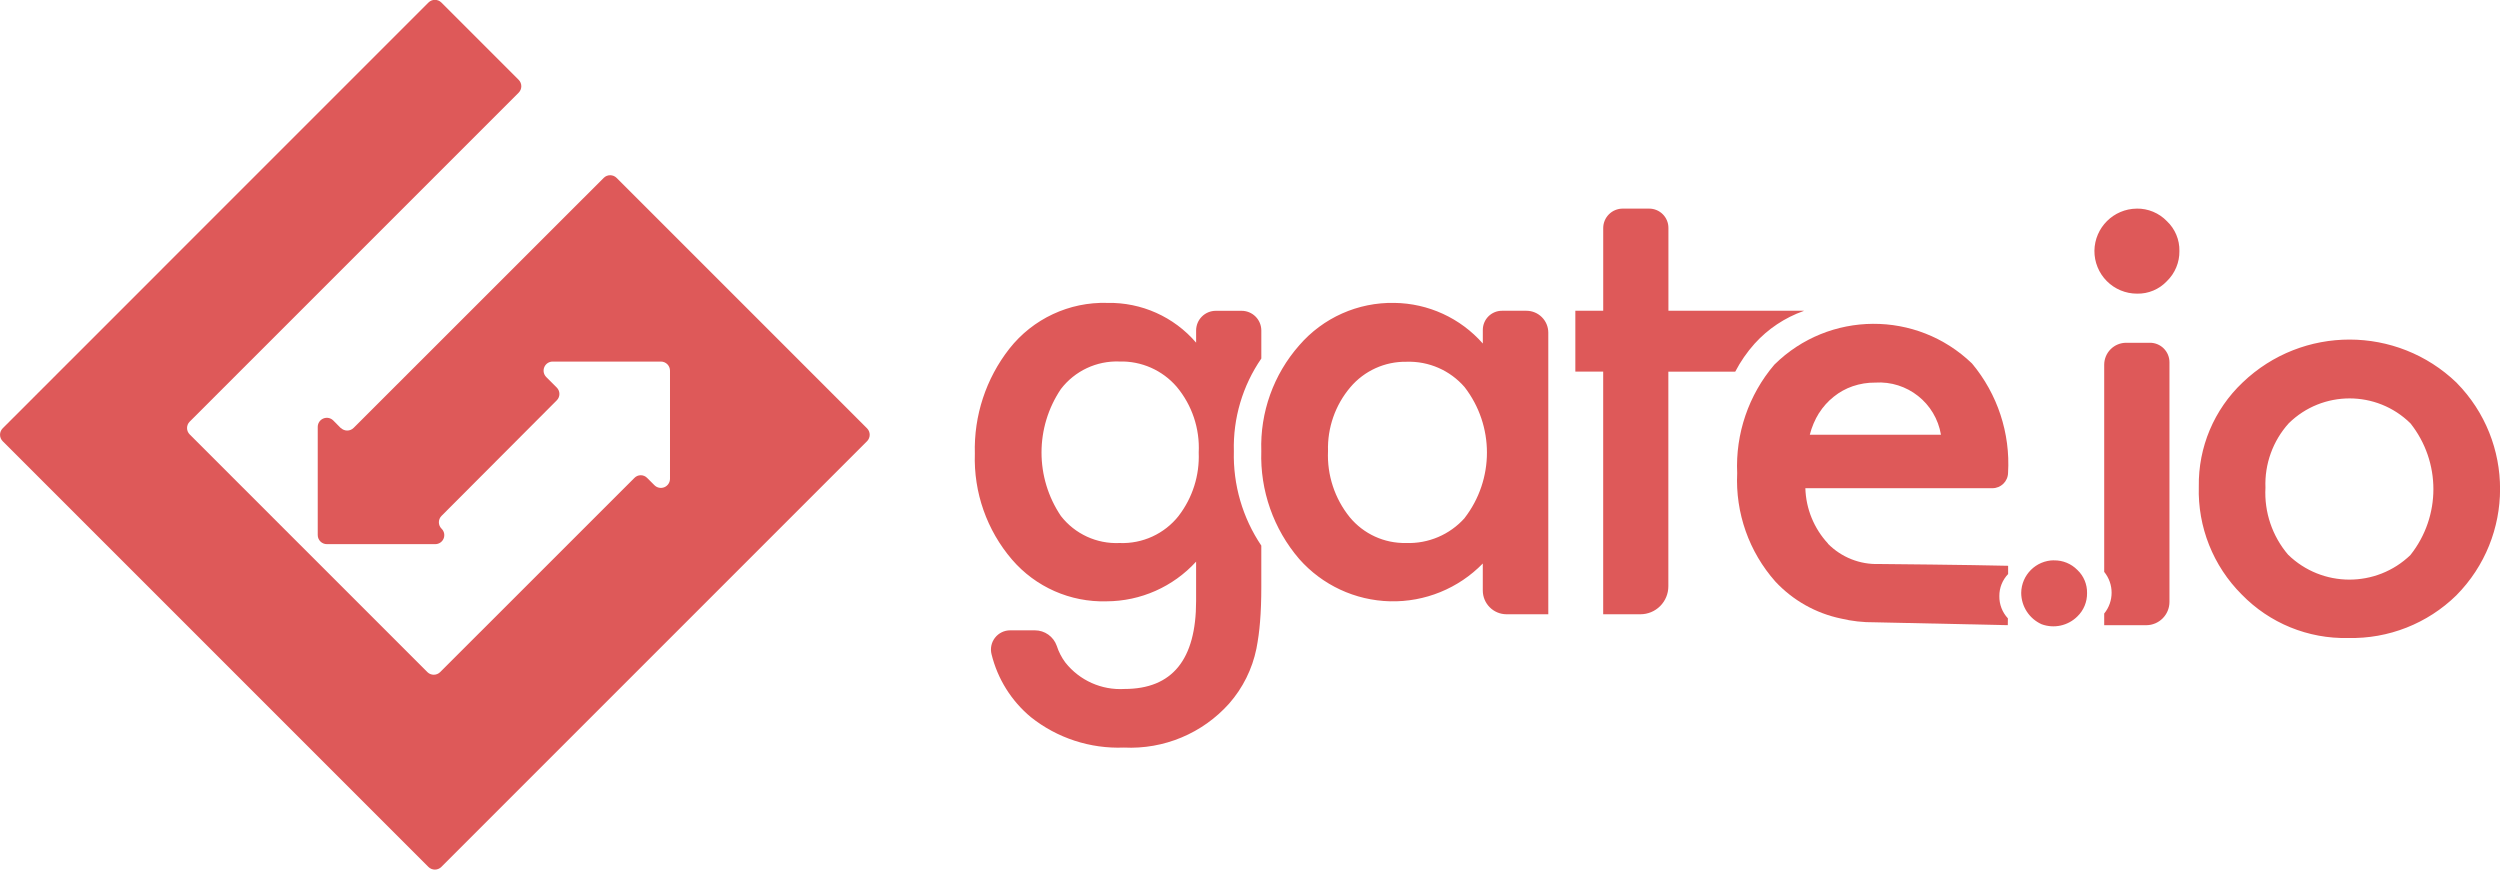
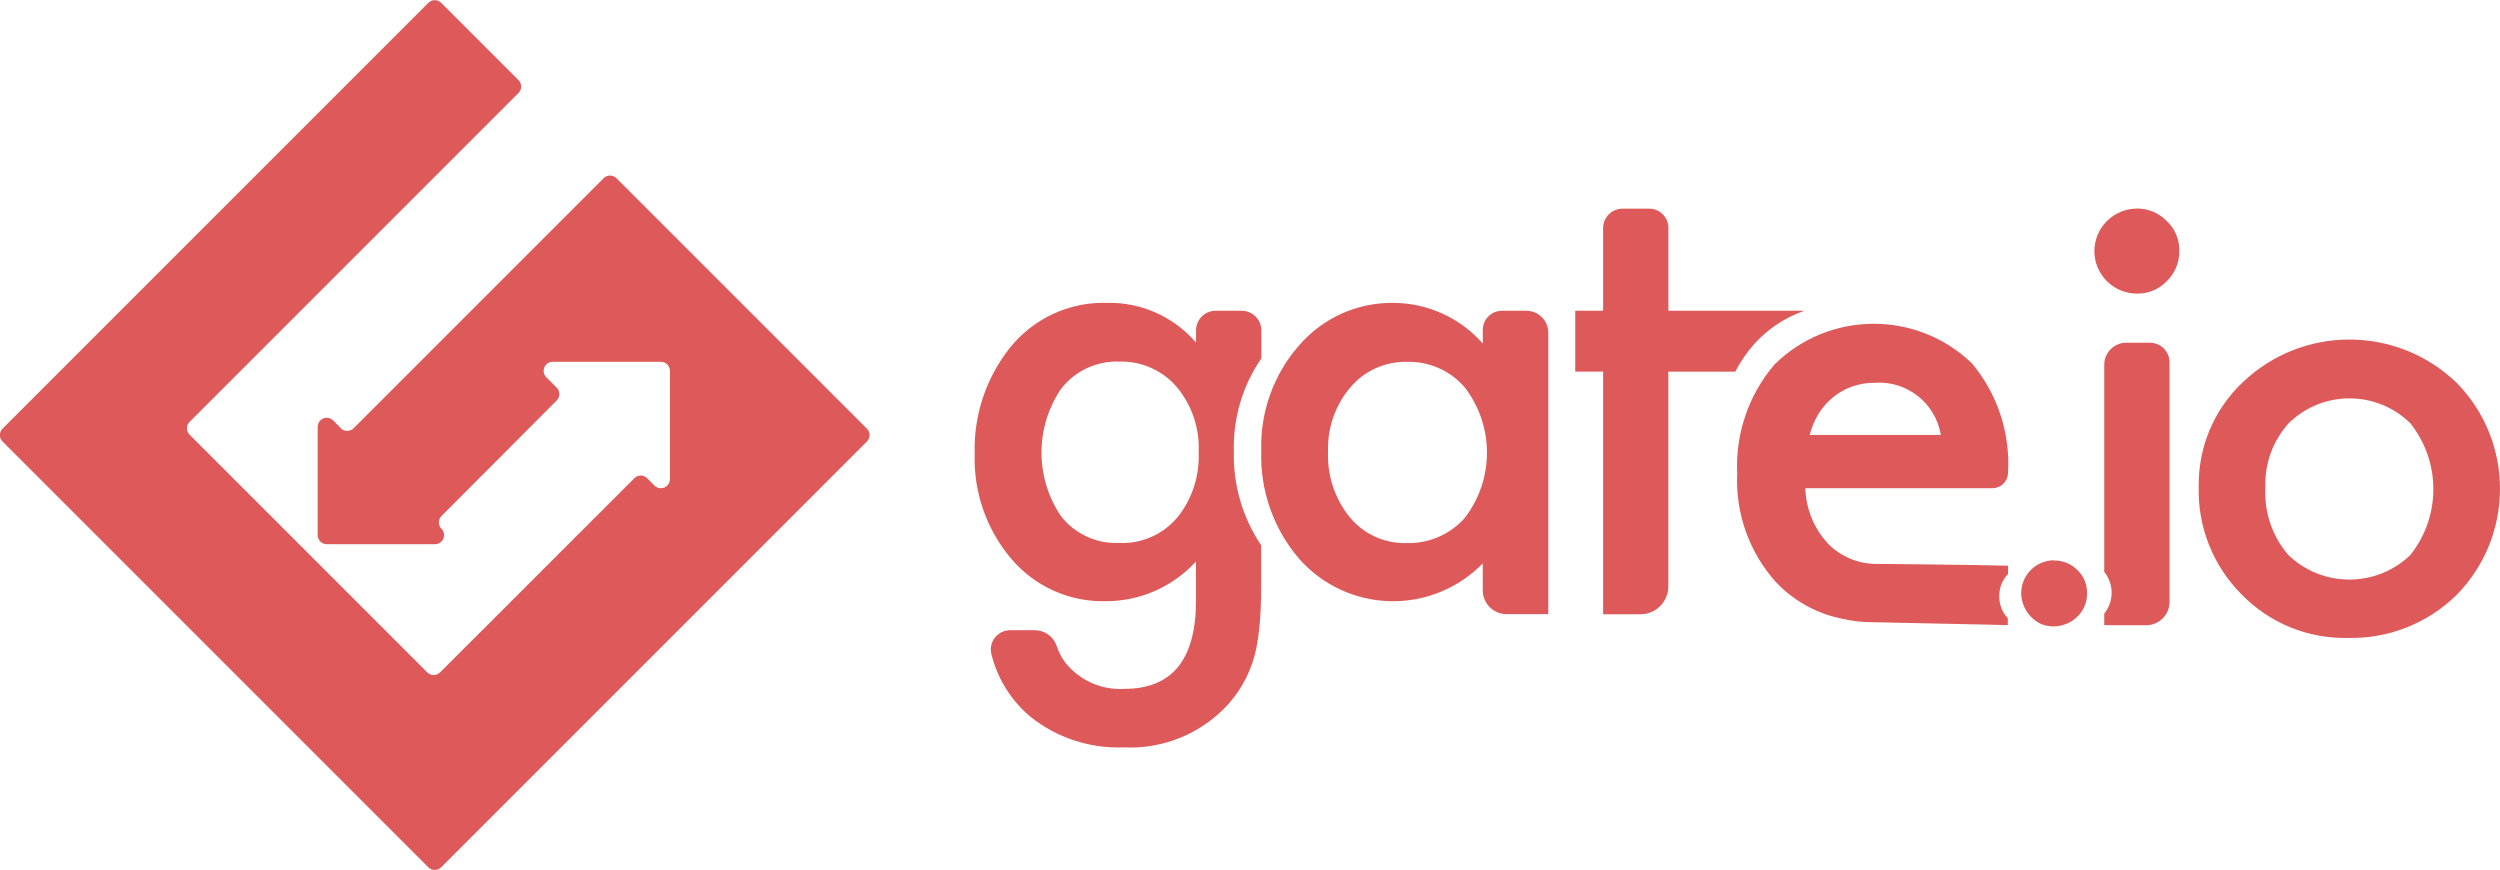
- <svg xmlns="http://www.w3.org/2000/svg" width="166.662" height="57.983" viewBox="0 0 166.662 57.983">
+ <svg xmlns="http://www.w3.org/2000/svg" width="129.982" height="45.221" viewBox="0 0 129.982 45.221">
  <defs>
    <style>.a{fill:#de5959;}</style>
  </defs>
-   <g transform="translate(317.091 -552.714)">
-     <path class="a" d="M-294.376,581.248l-.5-.505a.606.606,0,0,0-1.033.428v7.218a.607.607,0,0,0,.608.6h7.22a.6.6,0,0,0,.426-1.031.6.6,0,0,1,0-.854l7.679-7.7a.6.6,0,0,0,0-.854l-.7-.7a.605.605,0,0,1,.427-1.032h7.216a.607.607,0,0,1,.607.6v7.218a.607.607,0,0,1-1.035.427l-.487-.486a.59.59,0,0,0-.852,0l-12.947,12.941a.605.605,0,0,1-.855,0l-15.84-15.841a.6.6,0,0,1,0-.857l21.928-21.928a.607.607,0,0,0,0-.856l-5.156-5.156a.607.607,0,0,0-.855,0l-28.388,28.389a.608.608,0,0,0,0,.856l28.385,28.385a.609.609,0,0,0,.856,0l28.384-28.385a.607.607,0,0,0,0-.854l-16.7-16.7a.606.606,0,0,0-.854,0l-16.673,16.667a.606.606,0,0,1-.859,0Z" transform="translate(0 0)" />
-     <g transform="translate(-252.106 566.619)">
-       <path class="a" d="M212.276,674.035a2.2,2.2,0,0,0-2.186,2.17,2.307,2.307,0,0,0,1.358,2.092,2.271,2.271,0,0,0,2.386-.519,2.115,2.115,0,0,0,.646-1.557,2.059,2.059,0,0,0-.646-1.543,2.129,2.129,0,0,0-1.56-.638v-.006h0ZM177.109,657.4h-1.631a1.275,1.275,0,0,0-1.279,1.274v.91a7.986,7.986,0,0,0-5.9-2.708,8.164,8.164,0,0,0-6.336,2.825,10.16,10.16,0,0,0-2.532,7.056,10.511,10.511,0,0,0,2.529,7.192,8.349,8.349,0,0,0,12.237.3v1.8a1.585,1.585,0,0,0,1.582,1.584h2.785V658.858a1.461,1.461,0,0,0-1.459-1.458Zm-4.123,13.82a4.993,4.993,0,0,1-3.907,1.662,4.739,4.739,0,0,1-3.751-1.719,6.556,6.556,0,0,1-1.449-4.409,6.283,6.283,0,0,1,1.487-4.254,4.8,4.8,0,0,1,3.751-1.7,4.9,4.9,0,0,1,3.865,1.687,7.138,7.138,0,0,1,0,8.733h0v0Zm-13.553-10.641v-1.861a1.313,1.313,0,0,0-1.315-1.315H156.4a1.311,1.311,0,0,0-1.314,1.313v.81a7.594,7.594,0,0,0-5.916-2.65,8.006,8.006,0,0,0-6.535,3.055,10.849,10.849,0,0,0-2.3,7,10.312,10.312,0,0,0,2.477,7.056,8.006,8.006,0,0,0,6.3,2.783,8.119,8.119,0,0,0,5.973-2.646v2.629q0,5.86-4.774,5.86a4.667,4.667,0,0,1-3.942-1.762,3.8,3.8,0,0,1-.573-1.111,1.543,1.543,0,0,0-1.46-1.036h-1.648a1.28,1.28,0,0,0-1.239,1.6,7.9,7.9,0,0,0,2.617,4.184,9.367,9.367,0,0,0,6.205,2.031,8.819,8.819,0,0,0,7.019-2.936,7.971,7.971,0,0,0,1.815-3.654,15.779,15.779,0,0,0,.242-1.79q.085-1.011.085-2.347v-2.736a10.756,10.756,0,0,1-1.83-6.293,10.411,10.411,0,0,1,1.83-6.178h0Zm-5.509,10.493a4.775,4.775,0,0,1-3.944,1.811,4.684,4.684,0,0,1-3.907-1.8,7.574,7.574,0,0,1,0-8.466,4.691,4.691,0,0,1,3.907-1.834,4.858,4.858,0,0,1,3.807,1.68,6.336,6.336,0,0,1,1.472,4.39,6.486,6.486,0,0,1-1.335,4.216v0Zm41.669-13.658V657.4h-9.021v-5.525a1.284,1.284,0,0,0-1.286-1.285h-1.761a1.3,1.3,0,0,0-1.3,1.3V657.4h-1.858v4.055h1.856v16.178H184.7a1.863,1.863,0,0,0,1.867-1.868V661.458h4.46a9.134,9.134,0,0,1,1.286-1.86,8.019,8.019,0,0,1,3.274-2.184h0Zm22.2-6.823a2.848,2.848,0,0,0-2.822,2.807,2.838,2.838,0,0,0,2.844,2.861,2.651,2.651,0,0,0,1.987-.833,2.744,2.744,0,0,0,.835-2.01,2.663,2.663,0,0,0-.834-1.989,2.739,2.739,0,0,0-2.013-.838l0,0Zm.881,8.943h-1.578A1.466,1.466,0,0,0,215.623,661v13.807a2.2,2.2,0,0,1,0,2.778v.777h2.8a1.553,1.553,0,0,0,1.551-1.554V660.833a1.3,1.3,0,0,0-1.307-1.3v0Zm20.443,2.664a10.3,10.3,0,0,0-14.268-.014,9.348,9.348,0,0,0-2.919,6.937,9.755,9.755,0,0,0,2.861,7.194,9.577,9.577,0,0,0,7.095,2.9,9.977,9.977,0,0,0,7.21-2.841,10.091,10.091,0,0,0,.021-14.174Zm-3.077,11.485a5.864,5.864,0,0,1-8.158-.022,6.354,6.354,0,0,1-1.509-4.465,6.055,6.055,0,0,1,1.548-4.29,5.785,5.785,0,0,1,8.119,0,7.058,7.058,0,0,1,0,8.774v0Z" transform="translate(-140.332 -650.588)" />
-       <path class="a" d="M504.145,719.31a5.662,5.662,0,0,1-1.512-3.693H515.1a1.044,1.044,0,0,0,1.046-1.022,10.415,10.415,0,0,0-2.4-7.288,9.429,9.429,0,0,0-13.184.078,10.431,10.431,0,0,0-2.474,7.231,10.168,10.168,0,0,0,2.549,7.229,8.3,8.3,0,0,0,4.37,2.461,9.171,9.171,0,0,0,2.234.25c3.1.064,5.791.128,8.888.192l.005-.455a2.125,2.125,0,0,1-.569-1.487,2.09,2.09,0,0,1,.585-1.466l0-.551c-2.442-.061-8.363-.119-8.6-.119a4.564,4.564,0,0,1-3.413-1.354v0Zm-.6-8.7a4.391,4.391,0,0,1,.978-1.091,4.168,4.168,0,0,1,1.267-.7,4.517,4.517,0,0,1,1.493-.242,4.173,4.173,0,0,1,4.39,3.477h-8.745a5.177,5.177,0,0,1,.617-1.451v0Z" transform="translate(-447.264 -696.976)" />
+   <g transform="translate(0)">
+     <path class="a" d="M-299.376,574.968l-.392-.394a.472.472,0,0,0-.806.333v5.63a.474.474,0,0,0,.474.472h5.631a.471.471,0,0,0,.333-.8.47.47,0,0,1,0-.666l5.989-6.008a.47.47,0,0,0,0-.666l-.546-.544a.472.472,0,0,1,.333-.8h5.628a.473.473,0,0,1,.473.471v5.629a.473.473,0,0,1-.807.333l-.379-.379a.46.46,0,0,0-.665,0l-10.1,10.093a.472.472,0,0,1-.667,0l-12.354-12.354a.471.471,0,0,1,0-.669l17.1-17.1a.474.474,0,0,0,0-.668l-4.021-4.021a.473.473,0,0,0-.667,0l-22.14,22.141a.474.474,0,0,0,0,.668l22.138,22.138a.475.475,0,0,0,.668,0l22.137-22.138a.473.473,0,0,0,0-.666l-13.024-13.024a.472.472,0,0,0-.666,0l-13,13a.473.473,0,0,1-.67,0Z" transform="translate(317.091 -552.714)" />
+     <g transform="translate(50.683 10.845)">
+       <path class="a" d="M196.442,668.874a1.714,1.714,0,0,0-1.705,1.692A1.8,1.8,0,0,0,195.8,672.2a1.771,1.771,0,0,0,1.861-.4,1.65,1.65,0,0,0,.5-1.214,1.606,1.606,0,0,0-.5-1.2,1.66,1.66,0,0,0-1.216-.5v0h0ZM169.015,655.9h-1.272a1,1,0,0,0-1,.993v.71a6.228,6.228,0,0,0-4.6-2.112,6.367,6.367,0,0,0-4.942,2.2,7.924,7.924,0,0,0-1.975,5.5,8.2,8.2,0,0,0,1.972,5.609,6.511,6.511,0,0,0,9.544.237v1.4a1.236,1.236,0,0,0,1.234,1.236h2.172V657.038a1.139,1.139,0,0,0-1.138-1.137ZM165.8,666.679a3.9,3.9,0,0,1-3.047,1.3,3.7,3.7,0,0,1-2.925-1.341,5.113,5.113,0,0,1-1.13-3.439,4.9,4.9,0,0,1,1.16-3.317,3.744,3.744,0,0,1,2.925-1.325,3.824,3.824,0,0,1,3.014,1.316,5.567,5.567,0,0,1,0,6.811h0v0Zm-10.57-8.3v-1.451A1.024,1.024,0,0,0,154.2,655.9h-1.341a1.022,1.022,0,0,0-1.025,1.024v.632a5.923,5.923,0,0,0-4.614-2.067,6.244,6.244,0,0,0-5.1,2.383,8.461,8.461,0,0,0-1.795,5.458,8.042,8.042,0,0,0,1.932,5.5,6.244,6.244,0,0,0,4.915,2.171,6.332,6.332,0,0,0,4.658-2.063v2.051q0,4.571-3.723,4.57a3.64,3.64,0,0,1-3.075-1.374,2.965,2.965,0,0,1-.447-.867,1.2,1.2,0,0,0-1.139-.808h-1.285a1,1,0,0,0-.966,1.244,6.158,6.158,0,0,0,2.041,3.263,7.306,7.306,0,0,0,4.84,1.584,6.878,6.878,0,0,0,5.474-2.29,6.217,6.217,0,0,0,1.416-2.85,12.308,12.308,0,0,0,.188-1.4q.066-.789.066-1.831v-2.134A8.389,8.389,0,0,1,153.8,663.2a8.12,8.12,0,0,1,1.427-4.818h0Zm-4.3,8.183a3.724,3.724,0,0,1-3.076,1.412,3.653,3.653,0,0,1-3.047-1.4,5.907,5.907,0,0,1,0-6.6,3.659,3.659,0,0,1,3.047-1.431,3.789,3.789,0,0,1,2.969,1.31,4.941,4.941,0,0,1,1.148,3.424,5.058,5.058,0,0,1-1.042,3.288v0Zm32.5-10.652V655.9h-7.036v-4.309a1,1,0,0,0-1-1h-1.374A1.015,1.015,0,0,0,173,651.6v4.3h-1.449v3.163H173v12.618h1.935a1.453,1.453,0,0,0,1.456-1.456V659.066h3.479a7.126,7.126,0,0,1,1-1.451,6.254,6.254,0,0,1,2.554-1.7h0Zm17.311-5.322a2.221,2.221,0,0,0-2.2,2.189,2.213,2.213,0,0,0,2.218,2.231,2.067,2.067,0,0,0,1.549-.649,2.14,2.14,0,0,0,.651-1.568,2.077,2.077,0,0,0-.65-1.552,2.136,2.136,0,0,0-1.57-.654l0,0Zm.687,6.975H200.2a1.143,1.143,0,0,0-1.145,1.145v10.769a1.719,1.719,0,0,1,0,2.166v.606h2.184a1.211,1.211,0,0,0,1.21-1.212V658.578a1.017,1.017,0,0,0-1.019-1.015v0Zm15.944,2.078a8.033,8.033,0,0,0-11.128-.011,7.29,7.29,0,0,0-2.277,5.41,7.608,7.608,0,0,0,2.231,5.61,7.469,7.469,0,0,0,5.533,2.26,7.781,7.781,0,0,0,5.624-2.216,7.87,7.87,0,0,0,.016-11.054Zm-2.4,8.957a4.574,4.574,0,0,1-6.362-.017,4.955,4.955,0,0,1-1.177-3.482,4.722,4.722,0,0,1,1.207-3.346,4.511,4.511,0,0,1,6.332,0,5.5,5.5,0,0,1,0,6.843v0Z" transform="translate(-140.332 -650.588)" />
+       <path class="a" d="M502.812,716.086a4.416,4.416,0,0,1-1.18-2.88h9.723a.814.814,0,0,0,.816-.8,8.123,8.123,0,0,0-1.869-5.684,7.354,7.354,0,0,0-10.283.061,8.135,8.135,0,0,0-1.93,5.639,7.93,7.93,0,0,0,1.988,5.638,6.472,6.472,0,0,0,3.408,1.919,7.15,7.15,0,0,0,1.742.195c2.415.05,4.517.1,6.932.149l0-.355a1.657,1.657,0,0,1-.444-1.16,1.63,1.63,0,0,1,.457-1.144l0-.43c-1.9-.048-6.522-.093-6.706-.093a3.56,3.56,0,0,1-2.662-1.056v0Zm-.472-6.782a3.423,3.423,0,0,1,.763-.851,3.249,3.249,0,0,1,.988-.543,3.521,3.521,0,0,1,1.164-.188,3.254,3.254,0,0,1,3.423,2.712h-6.82a4.036,4.036,0,0,1,.482-1.132v0Z" transform="translate(-458.451 -698.667)" />
    </g>
  </g>
</svg>
